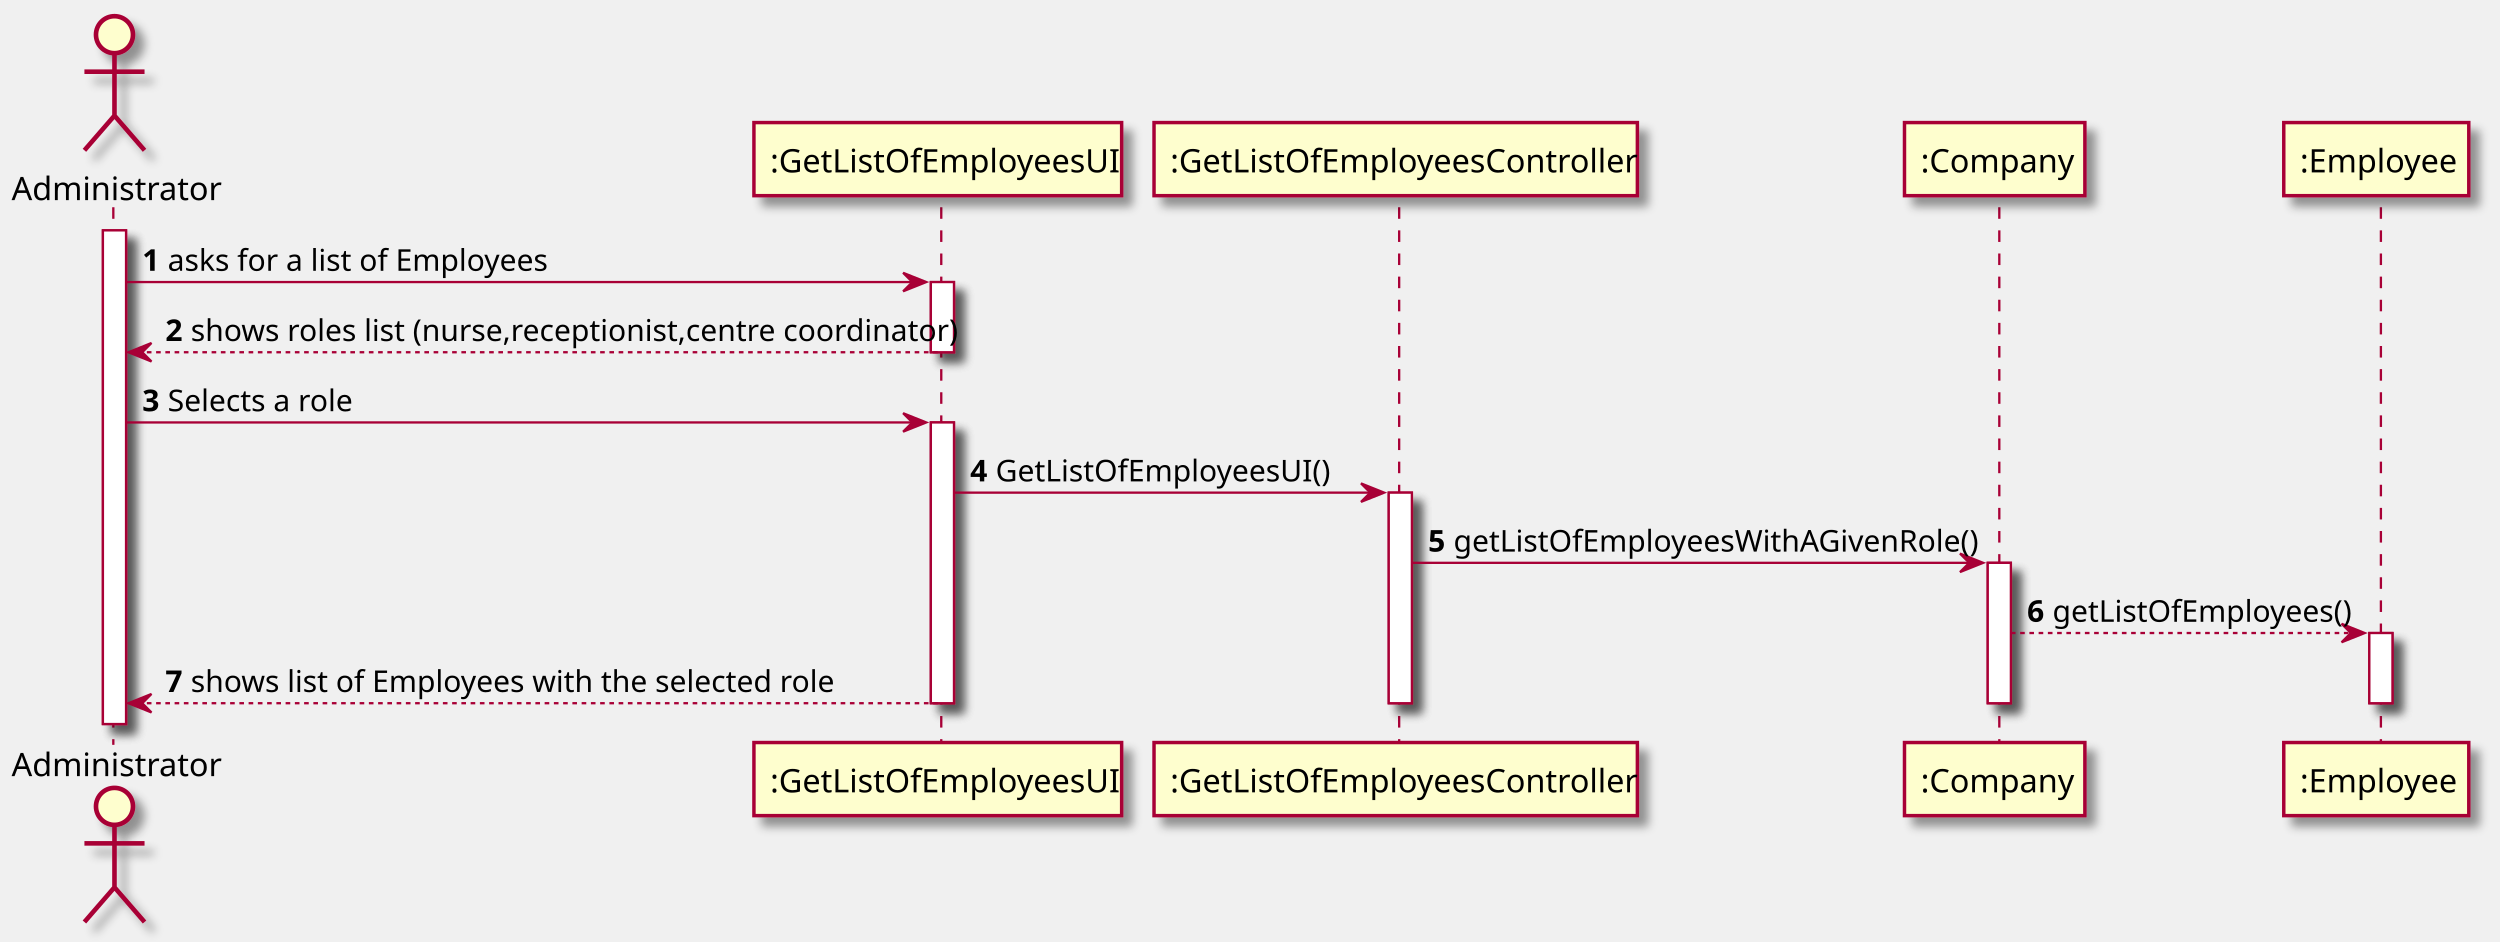
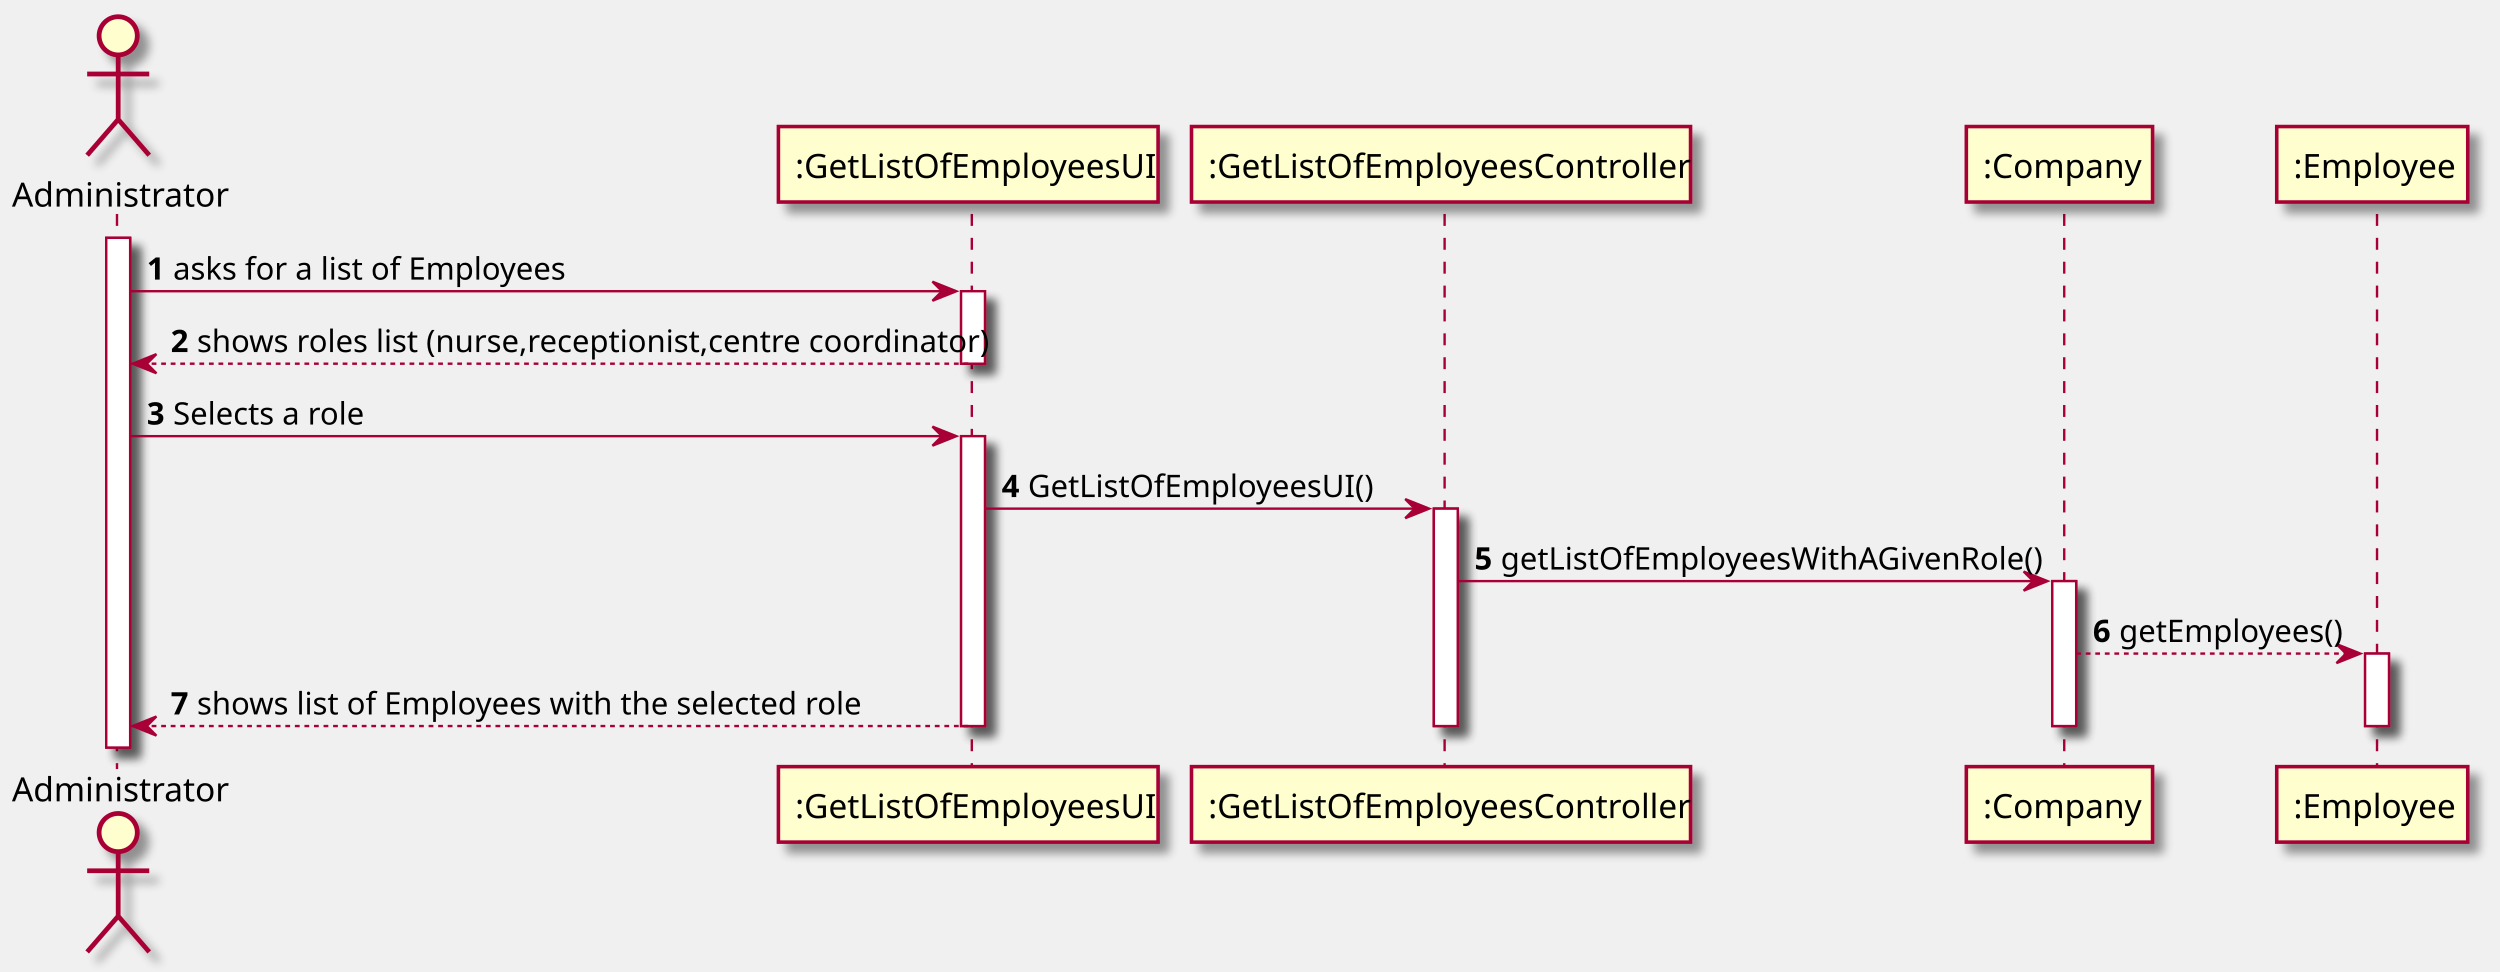
- <svg xmlns="http://www.w3.org/2000/svg" contentScriptType="application/ecmascript" contentStyleType="text/css" height="407px" preserveAspectRatio="none" style="width:1081px;height:407px;background:#FFFFFF;" version="1.1" viewBox="0 0 1081 407" width="1081px" zoomAndPan="magnify">
+ <svg xmlns="http://www.w3.org/2000/svg" contentScriptType="application/ecmascript" contentStyleType="text/css" height="407px" preserveAspectRatio="none" style="width:1047px;height:407px;background:#FFFFFF;" version="1.1" viewBox="0 0 1047 407" width="1047px" zoomAndPan="magnify">
  <defs>
-     <filter height="300%" id="f38zlfkx7qo4v" width="300%" x="-1" y="-1">
+     <filter height="300%" id="fu363ruhgoc0s" width="300%" x="-1" y="-1">
      <feGaussianBlur result="blurOut" stdDeviation="2.0" />
      <feColorMatrix in="blurOut" result="blurOut2" type="matrix" values="0 0 0 0 0 0 0 0 0 0 0 0 0 0 0 0 0 0 .4 0" />
      <feOffset dx="4.0" dy="4.0" in="blurOut2" result="blurOut3" />
      <feBlend in="SourceGraphic" in2="blurOut3" mode="normal" />
    </filter>
  </defs>
  <g>
-     <rect fill="#FFFFFF" filter="url(#f38zlfkx7qo4v)" height="213.461" style="stroke:#A80036;stroke-width:1.0;" width="10" x="44.5" y="99.609" />
-     <rect fill="#FFFFFF" filter="url(#f38zlfkx7qo4v)" height="30.352" style="stroke:#A80036;stroke-width:1.0;" width="10" x="402.5" y="121.961" />
-     <rect fill="#FFFFFF" filter="url(#f38zlfkx7qo4v)" height="121.406" style="stroke:#A80036;stroke-width:1.0;" width="10" x="402.5" y="182.664" />
-     <rect fill="#FFFFFF" filter="url(#f38zlfkx7qo4v)" height="91.055" style="stroke:#A80036;stroke-width:1.0;" width="10" x="600.5" y="213.016" />
-     <rect fill="#FFFFFF" filter="url(#f38zlfkx7qo4v)" height="60.703" style="stroke:#A80036;stroke-width:1.0;" width="10" x="859.5" y="243.367" />
-     <rect fill="#FFFFFF" filter="url(#f38zlfkx7qo4v)" height="30.352" style="stroke:#A80036;stroke-width:1.0;" width="10" x="1024.5" y="273.719" />
+     <rect fill="#FFFFFF" filter="url(#fu363ruhgoc0s)" height="213.461" style="stroke:#A80036;stroke-width:1.0;" width="10" x="44.5" y="99.609" />
+     <rect fill="#FFFFFF" filter="url(#fu363ruhgoc0s)" height="30.352" style="stroke:#A80036;stroke-width:1.0;" width="10" x="402.5" y="121.961" />
+     <rect fill="#FFFFFF" filter="url(#fu363ruhgoc0s)" height="121.406" style="stroke:#A80036;stroke-width:1.0;" width="10" x="402.5" y="182.664" />
+     <rect fill="#FFFFFF" filter="url(#fu363ruhgoc0s)" height="91.055" style="stroke:#A80036;stroke-width:1.0;" width="10" x="600.5" y="213.016" />
+     <rect fill="#FFFFFF" filter="url(#fu363ruhgoc0s)" height="60.703" style="stroke:#A80036;stroke-width:1.0;" width="10" x="859.5" y="243.367" />
+     <rect fill="#FFFFFF" filter="url(#fu363ruhgoc0s)" height="30.352" style="stroke:#A80036;stroke-width:1.0;" width="10" x="990.5" y="273.719" />
    <line style="stroke:#A80036;stroke-width:1.0;stroke-dasharray:5.0,5.0;" x1="49" x2="49" y1="89.609" y2="322.07" />
    <line style="stroke:#A80036;stroke-width:1.0;stroke-dasharray:5.0,5.0;" x1="407" x2="407" y1="89.609" y2="322.07" />
    <line style="stroke:#A80036;stroke-width:1.0;stroke-dasharray:5.0,5.0;" x1="605" x2="605" y1="89.609" y2="322.07" />
    <line style="stroke:#A80036;stroke-width:1.0;stroke-dasharray:5.0,5.0;" x1="864.5" x2="864.5" y1="89.609" y2="322.07" />
-     <line style="stroke:#A80036;stroke-width:1.0;stroke-dasharray:5.0,5.0;" x1="1029.5" x2="1029.5" y1="89.609" y2="322.07" />
+     <line style="stroke:#A80036;stroke-width:1.0;stroke-dasharray:5.0,5.0;" x1="995.5" x2="995.5" y1="89.609" y2="322.07" />
    <text fill="#000000" font-family="sans-serif" font-size="14" lengthAdjust="spacing" textLength="83" x="5" y="86.533">Administrator</text>
-     <ellipse cx="49.5" cy="15" fill="#FEFECE" filter="url(#f38zlfkx7qo4v)" rx="8" ry="8" style="stroke:#A80036;stroke-width:2.0;" />
-     <path d="M49.5,23 L49.5,50 M36.5,31 L62.5,31 M49.5,50 L36.5,65 M49.5,50 L62.5,65 " fill="none" filter="url(#f38zlfkx7qo4v)" style="stroke:#A80036;stroke-width:2.0;" />
+     <ellipse cx="49.5" cy="15" fill="#FEFECE" filter="url(#fu363ruhgoc0s)" rx="8" ry="8" style="stroke:#A80036;stroke-width:2.0;" />
+     <path d="M49.5,23 L49.5,50 M36.5,31 L62.5,31 M49.5,50 L36.5,65 M49.5,50 L62.5,65 " fill="none" filter="url(#fu363ruhgoc0s)" style="stroke:#A80036;stroke-width:2.0;" />
    <text fill="#000000" font-family="sans-serif" font-size="14" lengthAdjust="spacing" textLength="83" x="5" y="335.603">Administrator</text>
-     <ellipse cx="49.5" cy="348.68" fill="#FEFECE" filter="url(#f38zlfkx7qo4v)" rx="8" ry="8" style="stroke:#A80036;stroke-width:2.0;" />
-     <path d="M49.5,356.68 L49.5,383.68 M36.5,364.68 L62.5,364.68 M49.5,383.68 L36.5,398.68 M49.5,383.68 L62.5,398.68 " fill="none" filter="url(#f38zlfkx7qo4v)" style="stroke:#A80036;stroke-width:2.0;" />
-     <rect fill="#FEFECE" filter="url(#f38zlfkx7qo4v)" height="31.609" style="stroke:#A80036;stroke-width:1.5;" width="159" x="326" y="53" />
+     <ellipse cx="49.5" cy="348.68" fill="#FEFECE" filter="url(#fu363ruhgoc0s)" rx="8" ry="8" style="stroke:#A80036;stroke-width:2.0;" />
+     <path d="M49.5,356.68 L49.5,383.68 M36.5,364.68 L62.5,364.68 M49.5,383.68 L36.5,398.68 M49.5,383.68 L62.5,398.68 " fill="none" filter="url(#fu363ruhgoc0s)" style="stroke:#A80036;stroke-width:2.0;" />
+     <rect fill="#FEFECE" filter="url(#fu363ruhgoc0s)" height="31.609" style="stroke:#A80036;stroke-width:1.5;" width="159" x="326" y="53" />
    <text fill="#000000" font-family="sans-serif" font-size="14" lengthAdjust="spacing" textLength="145" x="333" y="74.533">:GetListOfEmployeesUI</text>
-     <rect fill="#FEFECE" filter="url(#f38zlfkx7qo4v)" height="31.609" style="stroke:#A80036;stroke-width:1.5;" width="159" x="326" y="321.07" />
+     <rect fill="#FEFECE" filter="url(#fu363ruhgoc0s)" height="31.609" style="stroke:#A80036;stroke-width:1.5;" width="159" x="326" y="321.07" />
    <text fill="#000000" font-family="sans-serif" font-size="14" lengthAdjust="spacing" textLength="145" x="333" y="342.603">:GetListOfEmployeesUI</text>
-     <rect fill="#FEFECE" filter="url(#f38zlfkx7qo4v)" height="31.609" style="stroke:#A80036;stroke-width:1.5;" width="209" x="499" y="53" />
+     <rect fill="#FEFECE" filter="url(#fu363ruhgoc0s)" height="31.609" style="stroke:#A80036;stroke-width:1.5;" width="209" x="499" y="53" />
    <text fill="#000000" font-family="sans-serif" font-size="14" lengthAdjust="spacing" textLength="195" x="506" y="74.533">:GetListOfEmployeesController</text>
-     <rect fill="#FEFECE" filter="url(#f38zlfkx7qo4v)" height="31.609" style="stroke:#A80036;stroke-width:1.5;" width="209" x="499" y="321.07" />
+     <rect fill="#FEFECE" filter="url(#fu363ruhgoc0s)" height="31.609" style="stroke:#A80036;stroke-width:1.5;" width="209" x="499" y="321.07" />
    <text fill="#000000" font-family="sans-serif" font-size="14" lengthAdjust="spacing" textLength="195" x="506" y="342.603">:GetListOfEmployeesController</text>
-     <rect fill="#FEFECE" filter="url(#f38zlfkx7qo4v)" height="31.609" style="stroke:#A80036;stroke-width:1.5;" width="78" x="823.5" y="53" />
+     <rect fill="#FEFECE" filter="url(#fu363ruhgoc0s)" height="31.609" style="stroke:#A80036;stroke-width:1.5;" width="78" x="823.5" y="53" />
    <text fill="#000000" font-family="sans-serif" font-size="14" lengthAdjust="spacing" textLength="64" x="830.5" y="74.533">:Company</text>
-     <rect fill="#FEFECE" filter="url(#f38zlfkx7qo4v)" height="31.609" style="stroke:#A80036;stroke-width:1.5;" width="78" x="823.5" y="321.07" />
+     <rect fill="#FEFECE" filter="url(#fu363ruhgoc0s)" height="31.609" style="stroke:#A80036;stroke-width:1.5;" width="78" x="823.5" y="321.07" />
    <text fill="#000000" font-family="sans-serif" font-size="14" lengthAdjust="spacing" textLength="64" x="830.5" y="342.603">:Company</text>
-     <rect fill="#FEFECE" filter="url(#f38zlfkx7qo4v)" height="31.609" style="stroke:#A80036;stroke-width:1.5;" width="80" x="987.5" y="53" />
-     <text fill="#000000" font-family="sans-serif" font-size="14" lengthAdjust="spacing" textLength="66" x="994.5" y="74.533">:Employee</text>
-     <rect fill="#FEFECE" filter="url(#f38zlfkx7qo4v)" height="31.609" style="stroke:#A80036;stroke-width:1.5;" width="80" x="987.5" y="321.07" />
-     <text fill="#000000" font-family="sans-serif" font-size="14" lengthAdjust="spacing" textLength="66" x="994.5" y="342.603">:Employee</text>
-     <rect fill="#FFFFFF" filter="url(#f38zlfkx7qo4v)" height="213.461" style="stroke:#A80036;stroke-width:1.0;" width="10" x="44.5" y="99.609" />
-     <rect fill="#FFFFFF" filter="url(#f38zlfkx7qo4v)" height="30.352" style="stroke:#A80036;stroke-width:1.0;" width="10" x="402.5" y="121.961" />
-     <rect fill="#FFFFFF" filter="url(#f38zlfkx7qo4v)" height="121.406" style="stroke:#A80036;stroke-width:1.0;" width="10" x="402.5" y="182.664" />
-     <rect fill="#FFFFFF" filter="url(#f38zlfkx7qo4v)" height="91.055" style="stroke:#A80036;stroke-width:1.0;" width="10" x="600.5" y="213.016" />
-     <rect fill="#FFFFFF" filter="url(#f38zlfkx7qo4v)" height="60.703" style="stroke:#A80036;stroke-width:1.0;" width="10" x="859.5" y="243.367" />
-     <rect fill="#FFFFFF" filter="url(#f38zlfkx7qo4v)" height="30.352" style="stroke:#A80036;stroke-width:1.0;" width="10" x="1024.5" y="273.719" />
+     <rect fill="#FEFECE" filter="url(#fu363ruhgoc0s)" height="31.609" style="stroke:#A80036;stroke-width:1.5;" width="80" x="953.5" y="53" />
+     <text fill="#000000" font-family="sans-serif" font-size="14" lengthAdjust="spacing" textLength="66" x="960.5" y="74.533">:Employee</text>
+     <rect fill="#FEFECE" filter="url(#fu363ruhgoc0s)" height="31.609" style="stroke:#A80036;stroke-width:1.5;" width="80" x="953.5" y="321.07" />
+     <text fill="#000000" font-family="sans-serif" font-size="14" lengthAdjust="spacing" textLength="66" x="960.5" y="342.603">:Employee</text>
+     <rect fill="#FFFFFF" filter="url(#fu363ruhgoc0s)" height="213.461" style="stroke:#A80036;stroke-width:1.0;" width="10" x="44.5" y="99.609" />
+     <rect fill="#FFFFFF" filter="url(#fu363ruhgoc0s)" height="30.352" style="stroke:#A80036;stroke-width:1.0;" width="10" x="402.5" y="121.961" />
+     <rect fill="#FFFFFF" filter="url(#fu363ruhgoc0s)" height="121.406" style="stroke:#A80036;stroke-width:1.0;" width="10" x="402.5" y="182.664" />
+     <rect fill="#FFFFFF" filter="url(#fu363ruhgoc0s)" height="91.055" style="stroke:#A80036;stroke-width:1.0;" width="10" x="600.5" y="213.016" />
+     <rect fill="#FFFFFF" filter="url(#fu363ruhgoc0s)" height="60.703" style="stroke:#A80036;stroke-width:1.0;" width="10" x="859.5" y="243.367" />
+     <rect fill="#FFFFFF" filter="url(#fu363ruhgoc0s)" height="30.352" style="stroke:#A80036;stroke-width:1.0;" width="10" x="990.5" y="273.719" />
    <polygon fill="#A80036" points="390.5,117.961,400.5,121.961,390.5,125.961,394.5,121.961" style="stroke:#A80036;stroke-width:1.0;" />
    <line style="stroke:#A80036;stroke-width:1.0;" x1="54.5" x2="396.5" y1="121.961" y2="121.961" />
    <text fill="#000000" font-family="sans-serif" font-size="13" font-weight="bold" lengthAdjust="spacing" textLength="7" x="61.5" y="117.105">1</text>
    <text fill="#000000" font-family="sans-serif" font-size="13" lengthAdjust="spacing" textLength="161" x="72.5" y="117.105">asks for a list of Employees</text>
    <polygon fill="#A80036" points="65.5,148.312,55.5,152.312,65.5,156.312,61.5,152.312" style="stroke:#A80036;stroke-width:1.0;" />
    <line style="stroke:#A80036;stroke-width:1.0;stroke-dasharray:2.0,2.0;" x1="59.5" x2="406.5" y1="152.312" y2="152.312" />
    <text fill="#000000" font-family="sans-serif" font-size="13" font-weight="bold" lengthAdjust="spacing" textLength="7" x="71.5" y="147.456">2</text>
    <text fill="#000000" font-family="sans-serif" font-size="13" lengthAdjust="spacing" textLength="313" x="82.5" y="147.456">shows roles list (nurse,receptionist,centre coordinator)</text>
    <polygon fill="#A80036" points="390.5,178.664,400.5,182.664,390.5,186.664,394.5,182.664" style="stroke:#A80036;stroke-width:1.0;" />
    <line style="stroke:#A80036;stroke-width:1.0;" x1="54.5" x2="396.5" y1="182.664" y2="182.664" />
    <text fill="#000000" font-family="sans-serif" font-size="13" font-weight="bold" lengthAdjust="spacing" textLength="7" x="61.5" y="177.808">3</text>
    <text fill="#000000" font-family="sans-serif" font-size="13" lengthAdjust="spacing" textLength="80" x="72.5" y="177.808">Selects a role</text>
    <polygon fill="#A80036" points="588.5,209.016,598.5,213.016,588.5,217.016,592.5,213.016" style="stroke:#A80036;stroke-width:1.0;" />
    <line style="stroke:#A80036;stroke-width:1.0;" x1="412.5" x2="594.5" y1="213.016" y2="213.016" />
    <text fill="#000000" font-family="sans-serif" font-size="13" font-weight="bold" lengthAdjust="spacing" textLength="7" x="419.5" y="208.159">4</text>
    <text fill="#000000" font-family="sans-serif" font-size="13" lengthAdjust="spacing" textLength="140" x="430.5" y="208.159">GetListOfEmployeesUI()</text>
    <polygon fill="#A80036" points="847.5,239.367,857.5,243.367,847.5,247.367,851.5,243.367" style="stroke:#A80036;stroke-width:1.0;" />
    <line style="stroke:#A80036;stroke-width:1.0;" x1="610.5" x2="853.5" y1="243.367" y2="243.367" />
    <text fill="#000000" font-family="sans-serif" font-size="13" font-weight="bold" lengthAdjust="spacing" textLength="7" x="617.5" y="238.511">5</text>
    <text fill="#000000" font-family="sans-serif" font-size="13" lengthAdjust="spacing" textLength="219" x="628.5" y="238.511">getListOfEmployeesWithAGivenRole()</text>
-     <polygon fill="#A80036" points="1012.5,269.719,1022.5,273.719,1012.5,277.719,1016.5,273.719" style="stroke:#A80036;stroke-width:1.0;" />
-     <line style="stroke:#A80036;stroke-width:1.0;stroke-dasharray:2.0,2.0;" x1="869.5" x2="1018.5" y1="273.719" y2="273.719" />
+     <polygon fill="#A80036" points="978.5,269.719,988.5,273.719,978.5,277.719,982.5,273.719" style="stroke:#A80036;stroke-width:1.0;" />
+     <line style="stroke:#A80036;stroke-width:1.0;stroke-dasharray:2.0,2.0;" x1="869.5" x2="984.5" y1="273.719" y2="273.719" />
    <text fill="#000000" font-family="sans-serif" font-size="13" font-weight="bold" lengthAdjust="spacing" textLength="7" x="876.5" y="268.862">6</text>
-     <text fill="#000000" font-family="sans-serif" font-size="13" lengthAdjust="spacing" textLength="125" x="887.5" y="268.862">getListOfEmployees()</text>
+     <text fill="#000000" font-family="sans-serif" font-size="13" lengthAdjust="spacing" textLength="91" x="887.5" y="268.862">getEmployees()</text>
    <polygon fill="#A80036" points="65.5,300.07,55.5,304.07,65.5,308.07,61.5,304.07" style="stroke:#A80036;stroke-width:1.0;" />
    <line style="stroke:#A80036;stroke-width:1.0;stroke-dasharray:2.0,2.0;" x1="59.5" x2="406.5" y1="304.07" y2="304.07" />
    <text fill="#000000" font-family="sans-serif" font-size="13" font-weight="bold" lengthAdjust="spacing" textLength="7" x="71.5" y="299.214">7</text>
    <text fill="#000000" font-family="sans-serif" font-size="13" lengthAdjust="spacing" textLength="268" x="82.5" y="299.214">shows list of Employees with the selected role</text>
  </g>
</svg>
